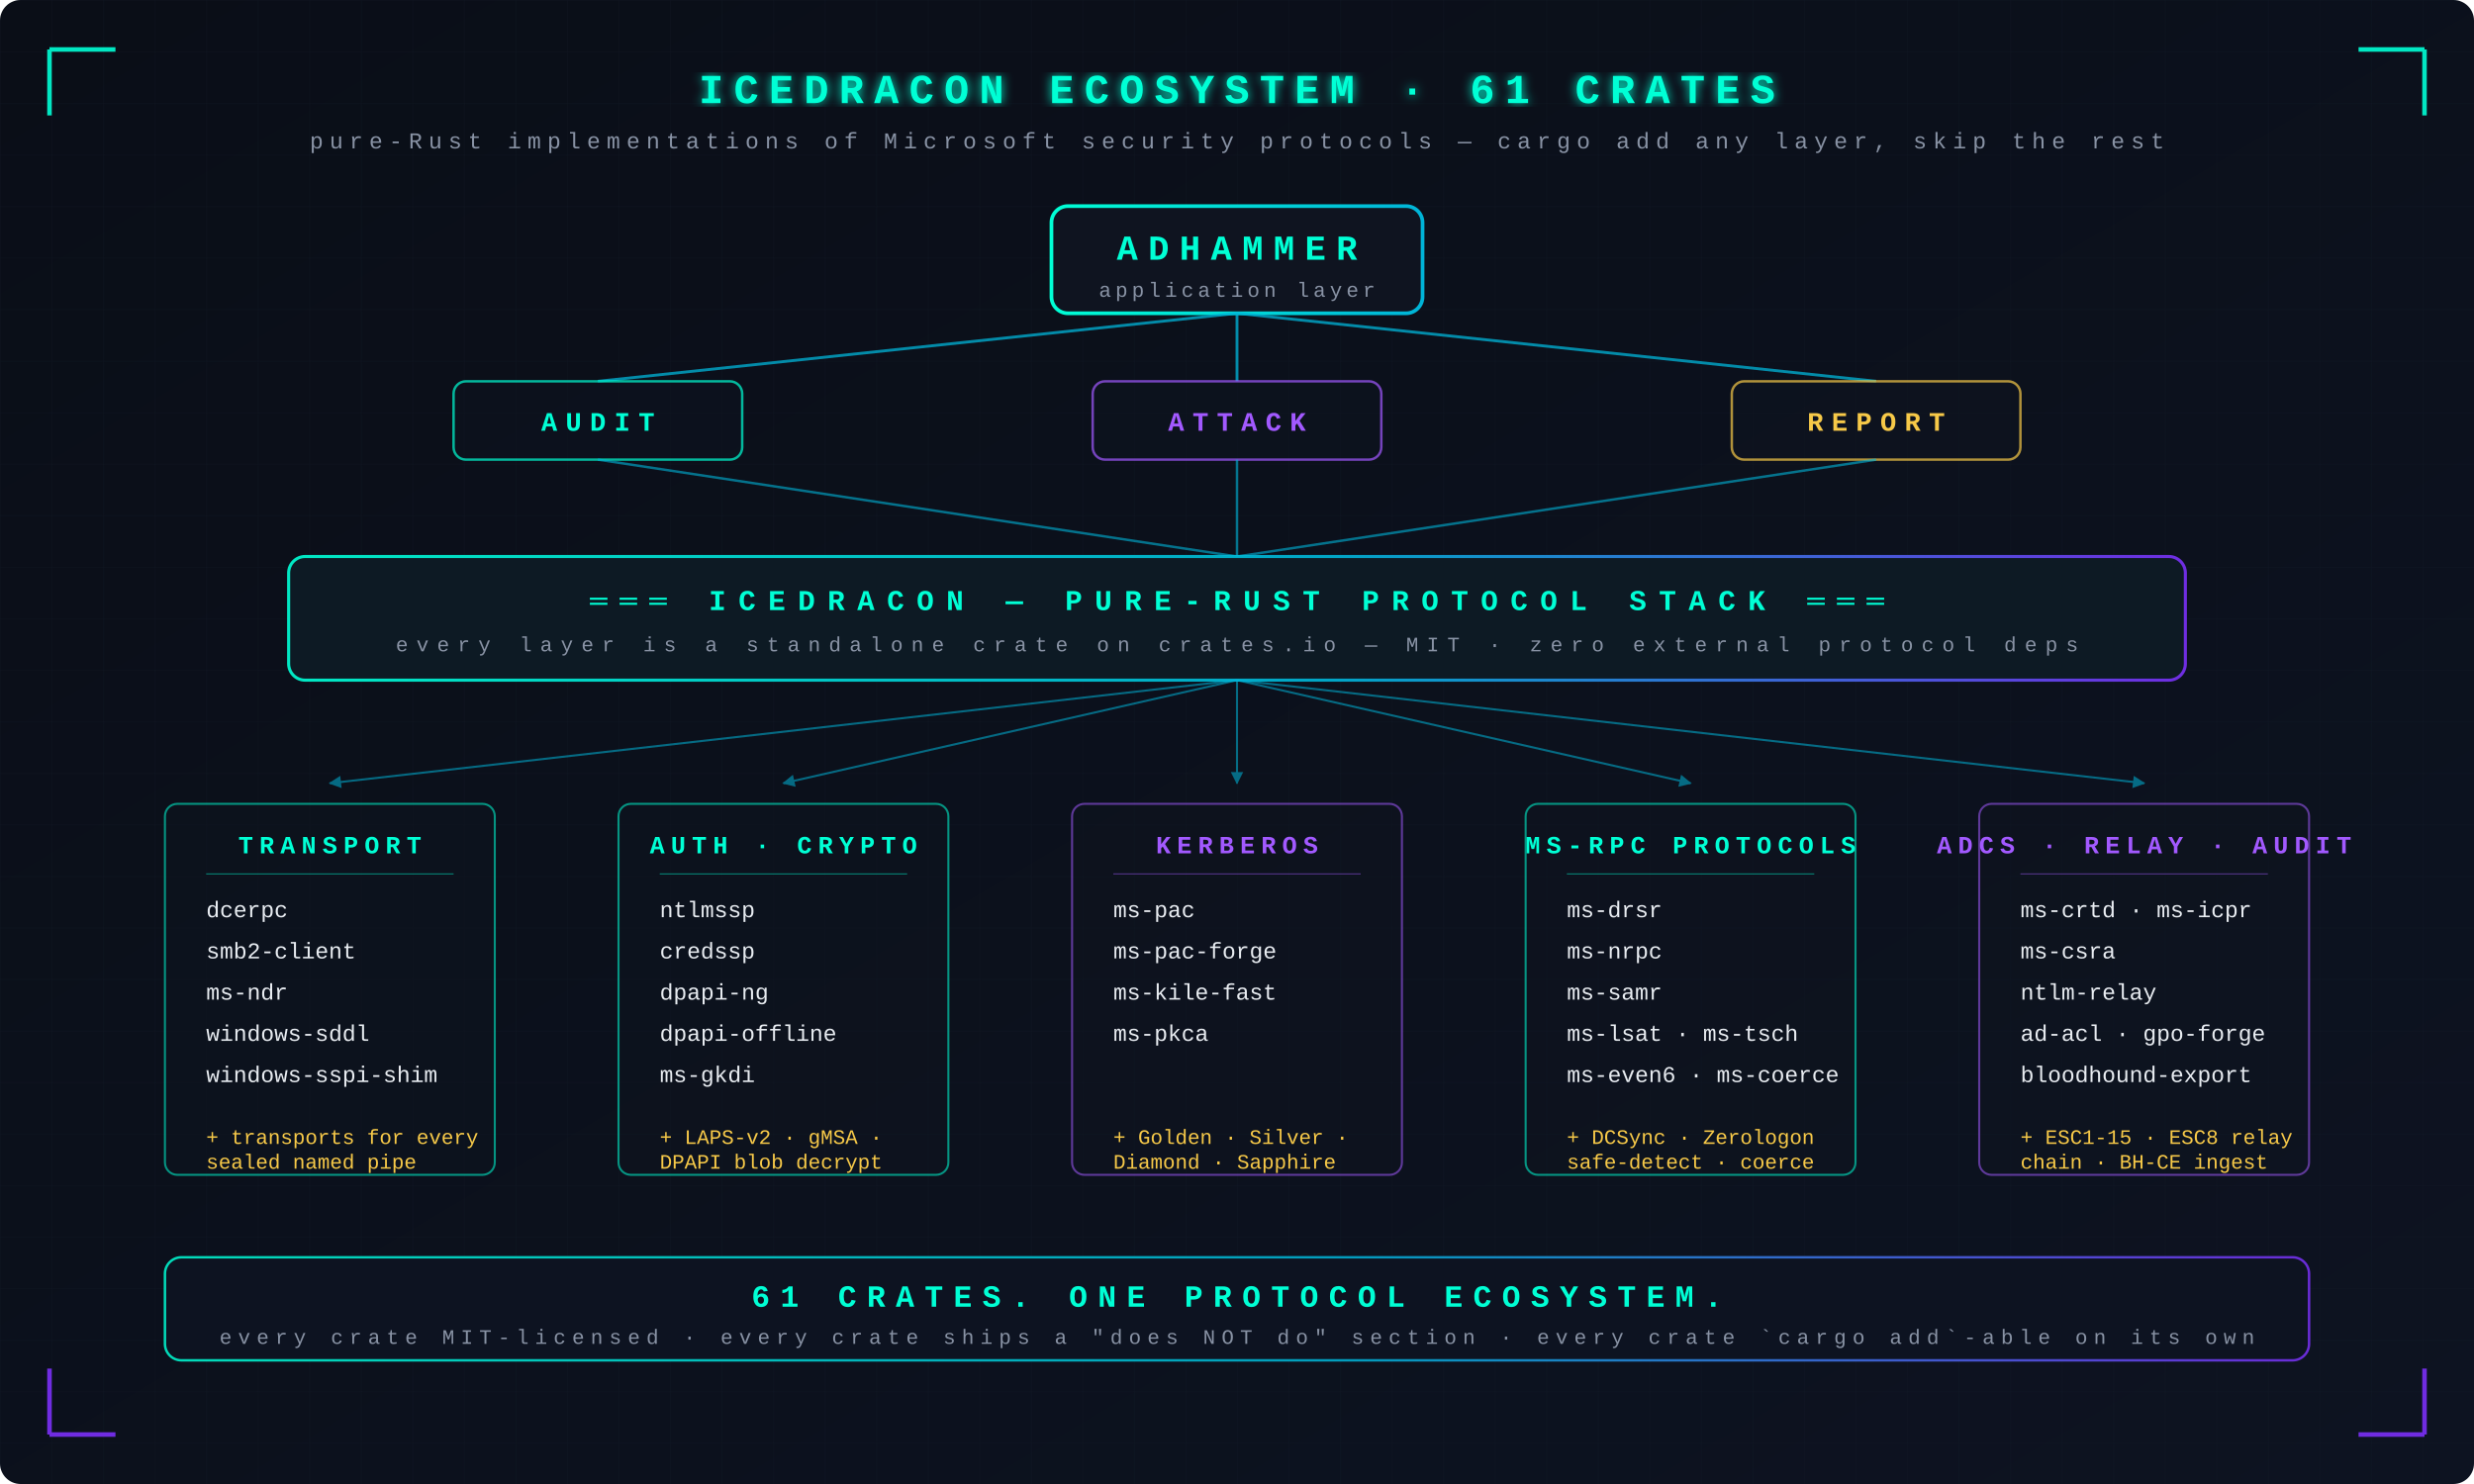
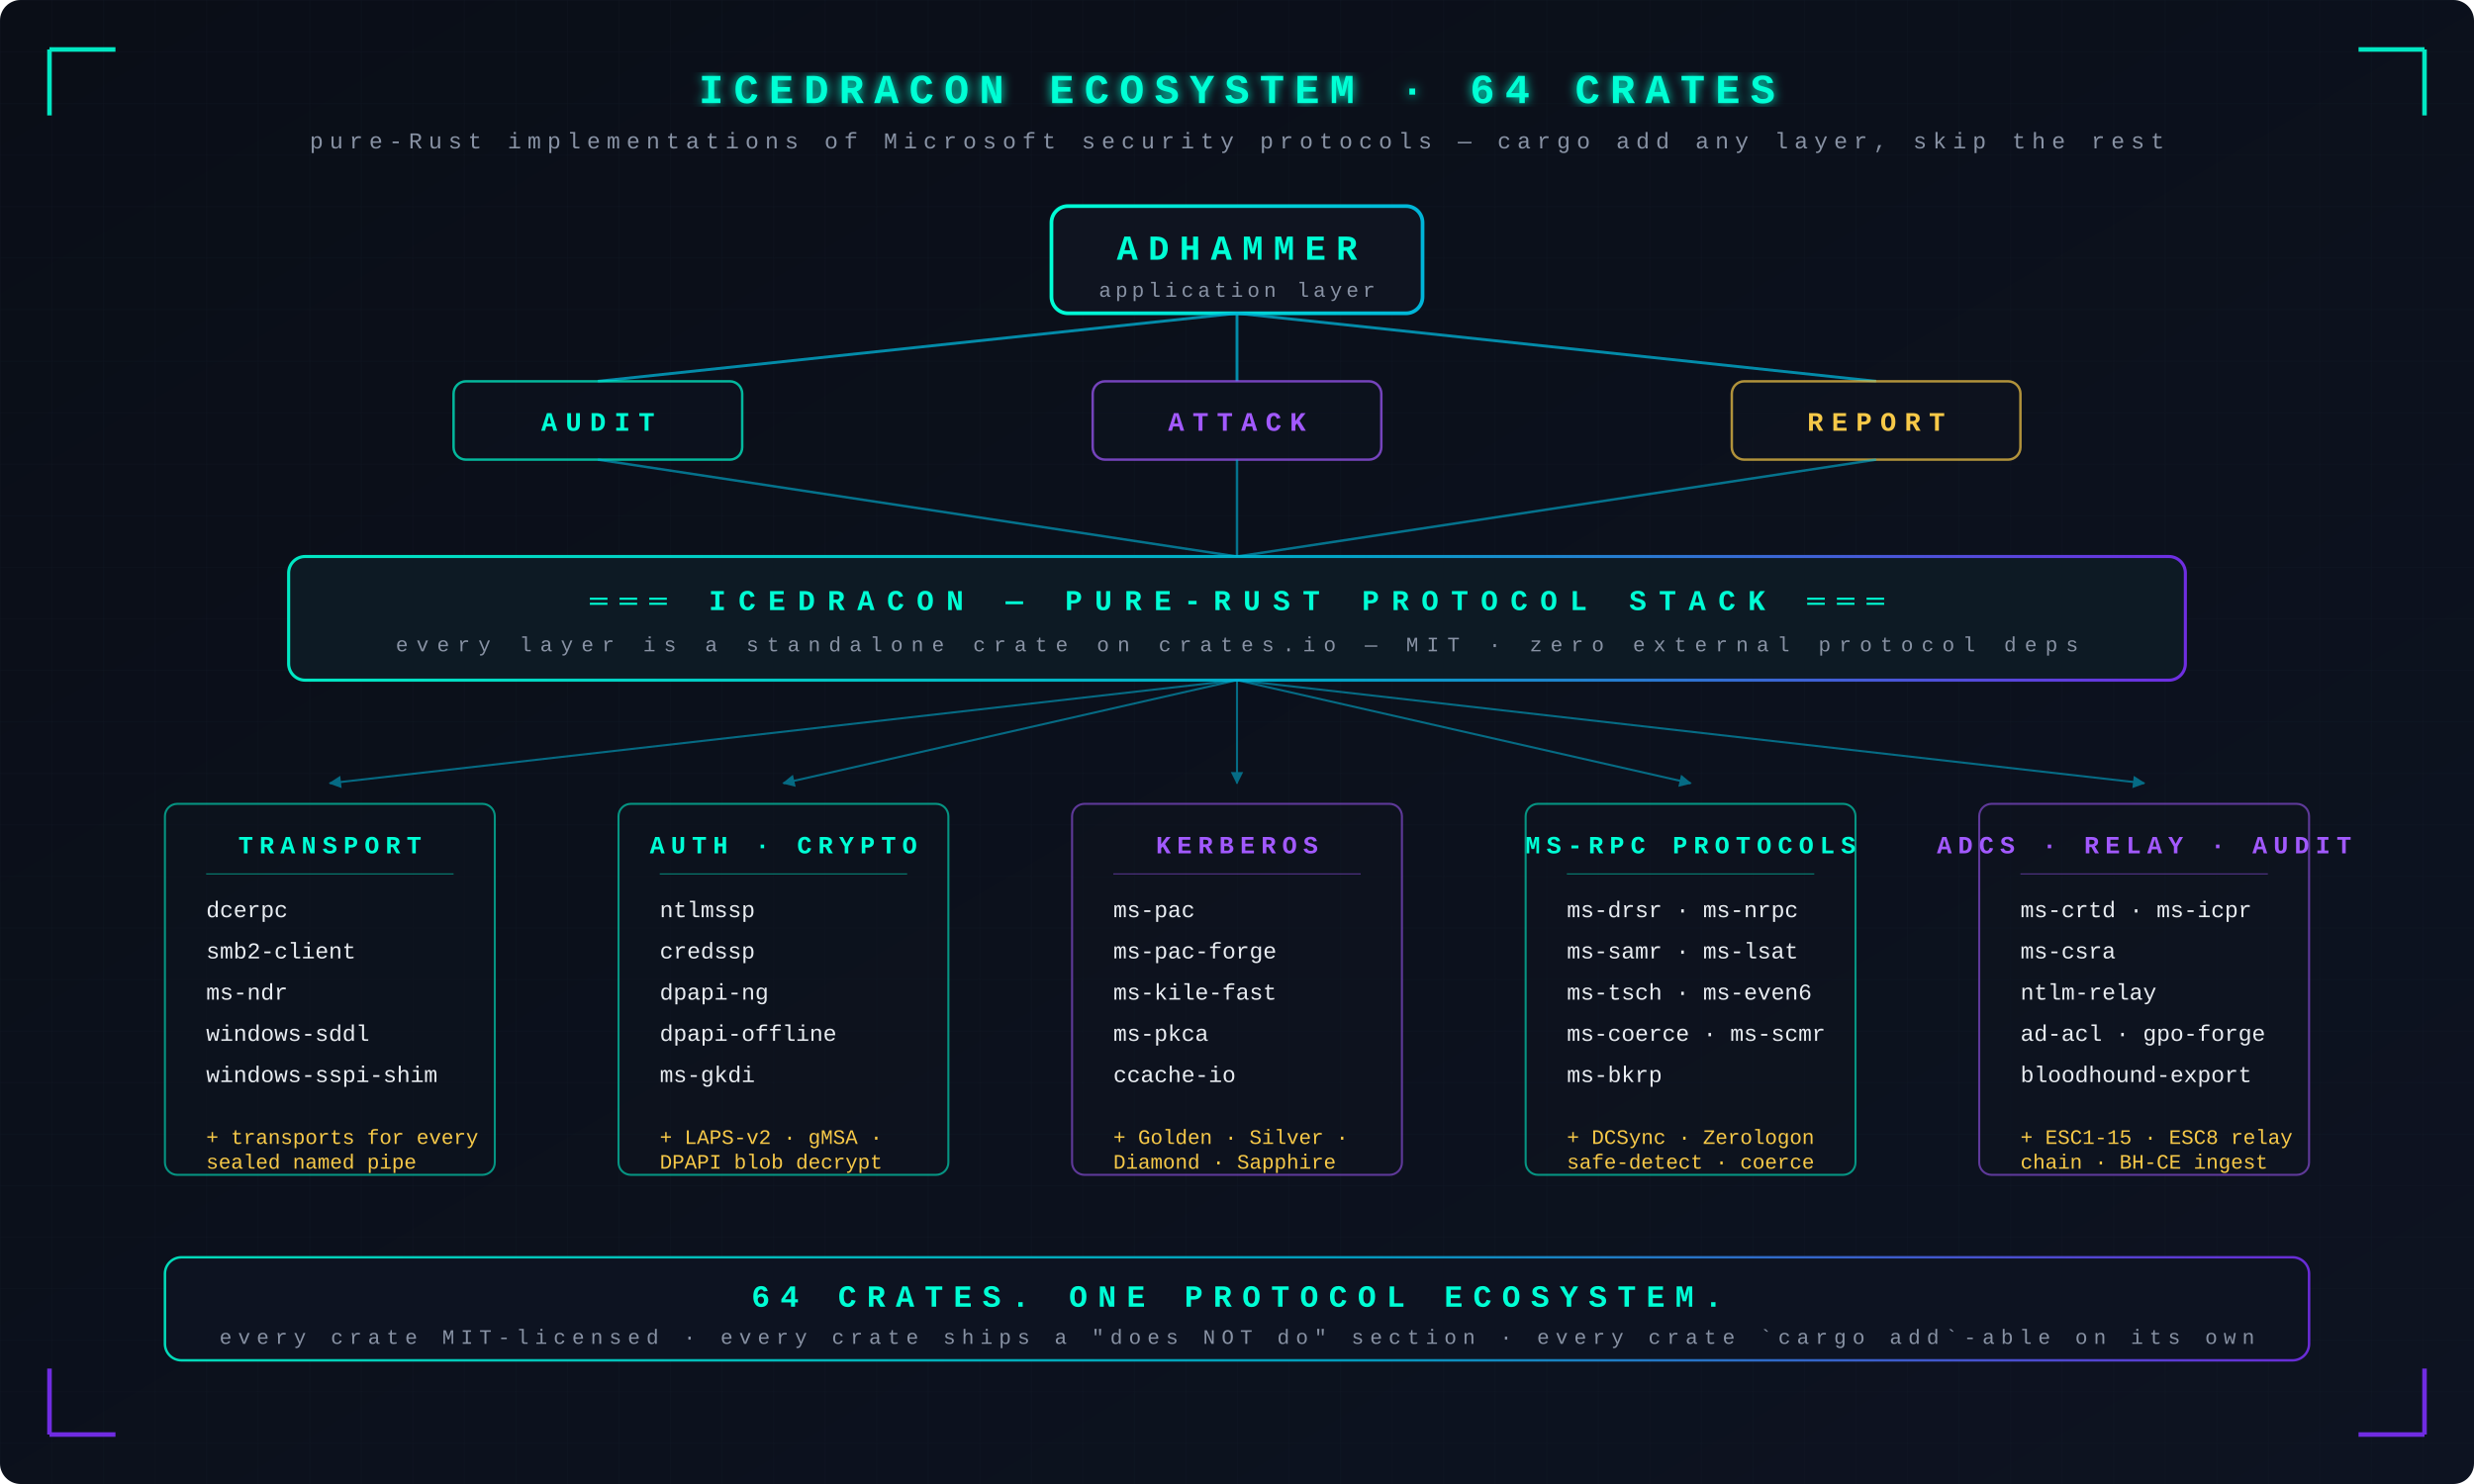
<svg xmlns="http://www.w3.org/2000/svg" viewBox="0 0 1200 720" width="1200" height="720">
  <defs>
    <linearGradient id="ec-bg" x1="0%" y1="0%" x2="100%" y2="100%">
      <stop offset="0%" style="stop-color:#0a0e17" />
      <stop offset="100%" style="stop-color:#0d1321" />
    </linearGradient>
    <linearGradient id="ec-cyan" x1="0%" y1="0%" x2="100%" y2="0%">
      <stop offset="0%" style="stop-color:#00ffd5" />
      <stop offset="100%" style="stop-color:#00b4d8" />
    </linearGradient>
    <linearGradient id="ec-chain" x1="0%" y1="0%" x2="100%" y2="0%">
      <stop offset="0%" style="stop-color:#00ffd5" />
      <stop offset="55%" style="stop-color:#00b4d8" />
      <stop offset="100%" style="stop-color:#7b2ff7" />
    </linearGradient>
    <pattern id="ec-grid" width="25" height="25" patternUnits="userSpaceOnUse">
      <path d="M 25 0 L 0 0 0 25" fill="none" stroke="#1a2332" stroke-width="0.35" />
    </pattern>
    <filter id="ec-glow">
      <feGaussianBlur stdDeviation="2.5" result="blur" />
      <feMerge>
        <feMergeNode in="blur" />
        <feMergeNode in="SourceGraphic" />
      </feMerge>
    </filter>
    <marker id="ec-arrow" viewBox="0 0 10 10" refX="9" refY="5" markerWidth="6" markerHeight="6" orient="auto">
      <path d="M 0 0 L 10 5 L 0 10 z" fill="#00b4d8" />
    </marker>
  </defs>
  <rect width="1200" height="720" rx="10" fill="url(#ec-bg)" />
  <rect width="1200" height="720" rx="10" fill="url(#ec-grid)" opacity="0.4" />
  <path d="M 24 24 L 24 56 M 24 24 L 56 24" stroke="#00ffd5" stroke-width="2.2" fill="none" opacity="0.9" />
  <path d="M 1176 24 L 1176 56 M 1176 24 L 1144 24" stroke="#00ffd5" stroke-width="2.2" fill="none" opacity="0.9" />
  <path d="M 24 696 L 24 664 M 24 696 L 56 696" stroke="#7b2ff7" stroke-width="2.2" fill="none" opacity="0.9" />
  <path d="M 1176 696 L 1176 664 M 1176 696 L 1144 696" stroke="#7b2ff7" stroke-width="2.2" fill="none" opacity="0.9" />
-   <text x="600" y="50" text-anchor="middle" font-family="'Courier New', 'Fira Code', monospace" font-size="20" font-weight="bold" fill="#00ffd5" letter-spacing="5" filter="url(#ec-glow)">ICEDRACON ECOSYSTEM · 61 CRATES</text>
+   <text x="600" y="50" text-anchor="middle" font-family="'Courier New', 'Fira Code', monospace" font-size="20" font-weight="bold" fill="#00ffd5" letter-spacing="5" filter="url(#ec-glow)">ICEDRACON ECOSYSTEM · 64 CRATES</text>
  <text x="600" y="72" text-anchor="middle" font-family="'Courier New', monospace" font-size="11" fill="#8892a4" letter-spacing="3">pure-Rust implementations of Microsoft security protocols — cargo add any layer, skip the rest</text>
  <g font-family="'Courier New', monospace">
    <rect x="510" y="100" width="180" height="52" rx="8" fill="#0f1420" stroke="url(#ec-cyan)" stroke-width="1.8" />
    <text x="600" y="126" text-anchor="middle" font-size="17" font-weight="bold" fill="#00ffd5" letter-spacing="5">ADHAMMER</text>
    <text x="600" y="144" text-anchor="middle" font-size="10" fill="#8892a4" letter-spacing="2">application layer</text>
    <line x1="600" y1="152" x2="290" y2="185" stroke="#00b4d8" stroke-width="1.4" opacity="0.75" />
    <line x1="600" y1="152" x2="600" y2="185" stroke="#00b4d8" stroke-width="1.4" opacity="0.75" />
    <line x1="600" y1="152" x2="910" y2="185" stroke="#00b4d8" stroke-width="1.4" opacity="0.75" />
    <rect x="220" y="185" width="140" height="38" rx="6" fill="#0f1420" stroke="#00ffd5" stroke-width="1.2" fill-opacity="0.5" stroke-opacity="0.7" />
    <text x="290" y="209" text-anchor="middle" font-size="13" font-weight="bold" fill="#00ffd5" letter-spacing="4">AUDIT</text>
    <rect x="530" y="185" width="140" height="38" rx="6" fill="#0f1420" stroke="#a259ff" stroke-width="1.2" fill-opacity="0.5" stroke-opacity="0.7" />
    <text x="600" y="209" text-anchor="middle" font-size="13" font-weight="bold" fill="#a259ff" letter-spacing="4">ATTACK</text>
    <rect x="840" y="185" width="140" height="38" rx="6" fill="#0f1420" stroke="#f7c948" stroke-width="1.2" fill-opacity="0.5" stroke-opacity="0.7" />
    <text x="910" y="209" text-anchor="middle" font-size="13" font-weight="bold" fill="#f7c948" letter-spacing="4">REPORT</text>
    <line x1="290" y1="223" x2="600" y2="270" stroke="#00b4d8" stroke-width="1.2" opacity="0.6" />
    <line x1="600" y1="223" x2="600" y2="270" stroke="#00b4d8" stroke-width="1.2" opacity="0.6" />
    <line x1="910" y1="223" x2="600" y2="270" stroke="#00b4d8" stroke-width="1.2" opacity="0.6" />
    <rect x="140" y="270" width="920" height="60" rx="8" fill="#0d1a24" stroke="url(#ec-chain)" stroke-width="1.5" stroke-opacity="0.9" />
    <text x="600" y="296" text-anchor="middle" font-size="14" font-weight="bold" fill="#00ffd5" letter-spacing="6">═══  ICEDRACON — PURE-RUST PROTOCOL STACK  ═══</text>
    <text x="600" y="316" text-anchor="middle" font-size="10" fill="#8892a4" letter-spacing="4">every layer is a standalone crate on crates.io — MIT · zero external protocol deps</text>
    <line x1="600" y1="330" x2="160" y2="380" stroke="#00b4d8" stroke-width="1" opacity="0.55" marker-end="url(#ec-arrow)" />
    <line x1="600" y1="330" x2="380" y2="380" stroke="#00b4d8" stroke-width="1" opacity="0.55" marker-end="url(#ec-arrow)" />
    <line x1="600" y1="330" x2="600" y2="380" stroke="#00b4d8" stroke-width="1" opacity="0.55" marker-end="url(#ec-arrow)" />
    <line x1="600" y1="330" x2="820" y2="380" stroke="#00b4d8" stroke-width="1" opacity="0.55" marker-end="url(#ec-arrow)" />
    <line x1="600" y1="330" x2="1040" y2="380" stroke="#00b4d8" stroke-width="1" opacity="0.55" marker-end="url(#ec-arrow)" />
    <rect x="80" y="390" width="160" height="180" rx="6" fill="#0f1420" stroke="#00ffd5" stroke-width="1" fill-opacity="0.45" stroke-opacity="0.55" />
    <text x="160" y="414" text-anchor="middle" font-size="12" font-weight="bold" fill="#00ffd5" letter-spacing="3">TRANSPORT</text>
    <line x1="100" y1="424" x2="220" y2="424" stroke="#00ffd5" stroke-width="0.5" opacity="0.5" />
    <text x="100" y="445" font-size="11" fill="#e8ecf1">dcerpc</text>
    <text x="100" y="465" font-size="11" fill="#e8ecf1">smb2-client</text>
    <text x="100" y="485" font-size="11" fill="#e8ecf1">ms-ndr</text>
    <text x="100" y="505" font-size="11" fill="#e8ecf1">windows-sddl</text>
    <text x="100" y="525" font-size="11" fill="#e8ecf1">windows-sspi-shim</text>
    <text x="100" y="555" font-size="10" fill="#f7c948">+ transports for every</text>
    <text x="100" y="567" font-size="10" fill="#f7c948">sealed named pipe</text>
    <rect x="300" y="390" width="160" height="180" rx="6" fill="#0f1420" stroke="#00ffd5" stroke-width="1" fill-opacity="0.45" stroke-opacity="0.55" />
    <text x="380" y="414" text-anchor="middle" font-size="12" font-weight="bold" fill="#00ffd5" letter-spacing="3">AUTH · CRYPTO</text>
    <line x1="320" y1="424" x2="440" y2="424" stroke="#00ffd5" stroke-width="0.5" opacity="0.5" />
    <text x="320" y="445" font-size="11" fill="#e8ecf1">ntlmssp</text>
    <text x="320" y="465" font-size="11" fill="#e8ecf1">credssp</text>
    <text x="320" y="485" font-size="11" fill="#e8ecf1">dpapi-ng</text>
    <text x="320" y="505" font-size="11" fill="#e8ecf1">dpapi-offline</text>
    <text x="320" y="525" font-size="11" fill="#e8ecf1">ms-gkdi</text>
    <text x="320" y="555" font-size="10" fill="#f7c948">+ LAPS-v2 · gMSA ·</text>
    <text x="320" y="567" font-size="10" fill="#f7c948">DPAPI blob decrypt</text>
    <rect x="520" y="390" width="160" height="180" rx="6" fill="#0f1420" stroke="#a259ff" stroke-width="1" fill-opacity="0.45" stroke-opacity="0.55" />
    <text x="600" y="414" text-anchor="middle" font-size="12" font-weight="bold" fill="#a259ff" letter-spacing="3">KERBEROS</text>
    <line x1="540" y1="424" x2="660" y2="424" stroke="#a259ff" stroke-width="0.5" opacity="0.5" />
    <text x="540" y="445" font-size="11" fill="#e8ecf1">ms-pac</text>
    <text x="540" y="465" font-size="11" fill="#e8ecf1">ms-pac-forge</text>
    <text x="540" y="485" font-size="11" fill="#e8ecf1">ms-kile-fast</text>
    <text x="540" y="505" font-size="11" fill="#e8ecf1">ms-pkca</text>
+     <text x="540" y="525" font-size="11" fill="#e8ecf1">ccache-io</text>
    <text x="540" y="555" font-size="10" fill="#f7c948">+ Golden · Silver ·</text>
    <text x="540" y="567" font-size="10" fill="#f7c948">Diamond · Sapphire</text>
    <rect x="740" y="390" width="160" height="180" rx="6" fill="#0f1420" stroke="#00ffd5" stroke-width="1" fill-opacity="0.45" stroke-opacity="0.55" />
    <text x="820" y="414" text-anchor="middle" font-size="12" font-weight="bold" fill="#00ffd5" letter-spacing="3">MS-RPC PROTOCOLS</text>
    <line x1="760" y1="424" x2="880" y2="424" stroke="#00ffd5" stroke-width="0.5" opacity="0.5" />
-     <text x="760" y="445" font-size="11" fill="#e8ecf1">ms-drsr</text>
-     <text x="760" y="465" font-size="11" fill="#e8ecf1">ms-nrpc</text>
-     <text x="760" y="485" font-size="11" fill="#e8ecf1">ms-samr</text>
-     <text x="760" y="505" font-size="11" fill="#e8ecf1">ms-lsat · ms-tsch</text>
-     <text x="760" y="525" font-size="11" fill="#e8ecf1">ms-even6 · ms-coerce</text>
+     <text x="760" y="445" font-size="11" fill="#e8ecf1">ms-drsr · ms-nrpc</text>
+     <text x="760" y="465" font-size="11" fill="#e8ecf1">ms-samr · ms-lsat</text>
+     <text x="760" y="485" font-size="11" fill="#e8ecf1">ms-tsch · ms-even6</text>
+     <text x="760" y="505" font-size="11" fill="#e8ecf1">ms-coerce · ms-scmr</text>
+     <text x="760" y="525" font-size="11" fill="#e8ecf1">ms-bkrp</text>
    <text x="760" y="555" font-size="10" fill="#f7c948">+ DCSync · Zerologon</text>
    <text x="760" y="567" font-size="10" fill="#f7c948">safe-detect · coerce</text>
    <rect x="960" y="390" width="160" height="180" rx="6" fill="#0f1420" stroke="#a259ff" stroke-width="1" fill-opacity="0.45" stroke-opacity="0.55" />
    <text x="1040" y="414" text-anchor="middle" font-size="12" font-weight="bold" fill="#a259ff" letter-spacing="3">ADCS · RELAY · AUDIT</text>
    <line x1="980" y1="424" x2="1100" y2="424" stroke="#a259ff" stroke-width="0.5" opacity="0.5" />
    <text x="980" y="445" font-size="11" fill="#e8ecf1">ms-crtd · ms-icpr</text>
    <text x="980" y="465" font-size="11" fill="#e8ecf1">ms-csra</text>
    <text x="980" y="485" font-size="11" fill="#e8ecf1">ntlm-relay</text>
    <text x="980" y="505" font-size="11" fill="#e8ecf1">ad-acl · gpo-forge</text>
    <text x="980" y="525" font-size="11" fill="#e8ecf1">bloodhound-export</text>
    <text x="980" y="555" font-size="10" fill="#f7c948">+ ESC1-15 · ESC8 relay</text>
    <text x="980" y="567" font-size="10" fill="#f7c948">chain · BH-CE ingest</text>
    <rect x="80" y="610" width="1040" height="50" rx="8" fill="#0d1321" stroke="url(#ec-chain)" stroke-width="1.2" stroke-opacity="0.85" />
-     <text x="600" y="634" text-anchor="middle" font-size="15" font-weight="bold" fill="#00ffd5" letter-spacing="5">61 CRATES. ONE PROTOCOL ECOSYSTEM.</text>
+     <text x="600" y="634" text-anchor="middle" font-size="15" font-weight="bold" fill="#00ffd5" letter-spacing="5">64 CRATES. ONE PROTOCOL ECOSYSTEM.</text>
    <text x="600" y="652" text-anchor="middle" font-size="10" fill="#8892a4" letter-spacing="3">every crate MIT-licensed · every crate ships a "does NOT do" section · every crate `cargo add`-able on its own</text>
  </g>
</svg>
